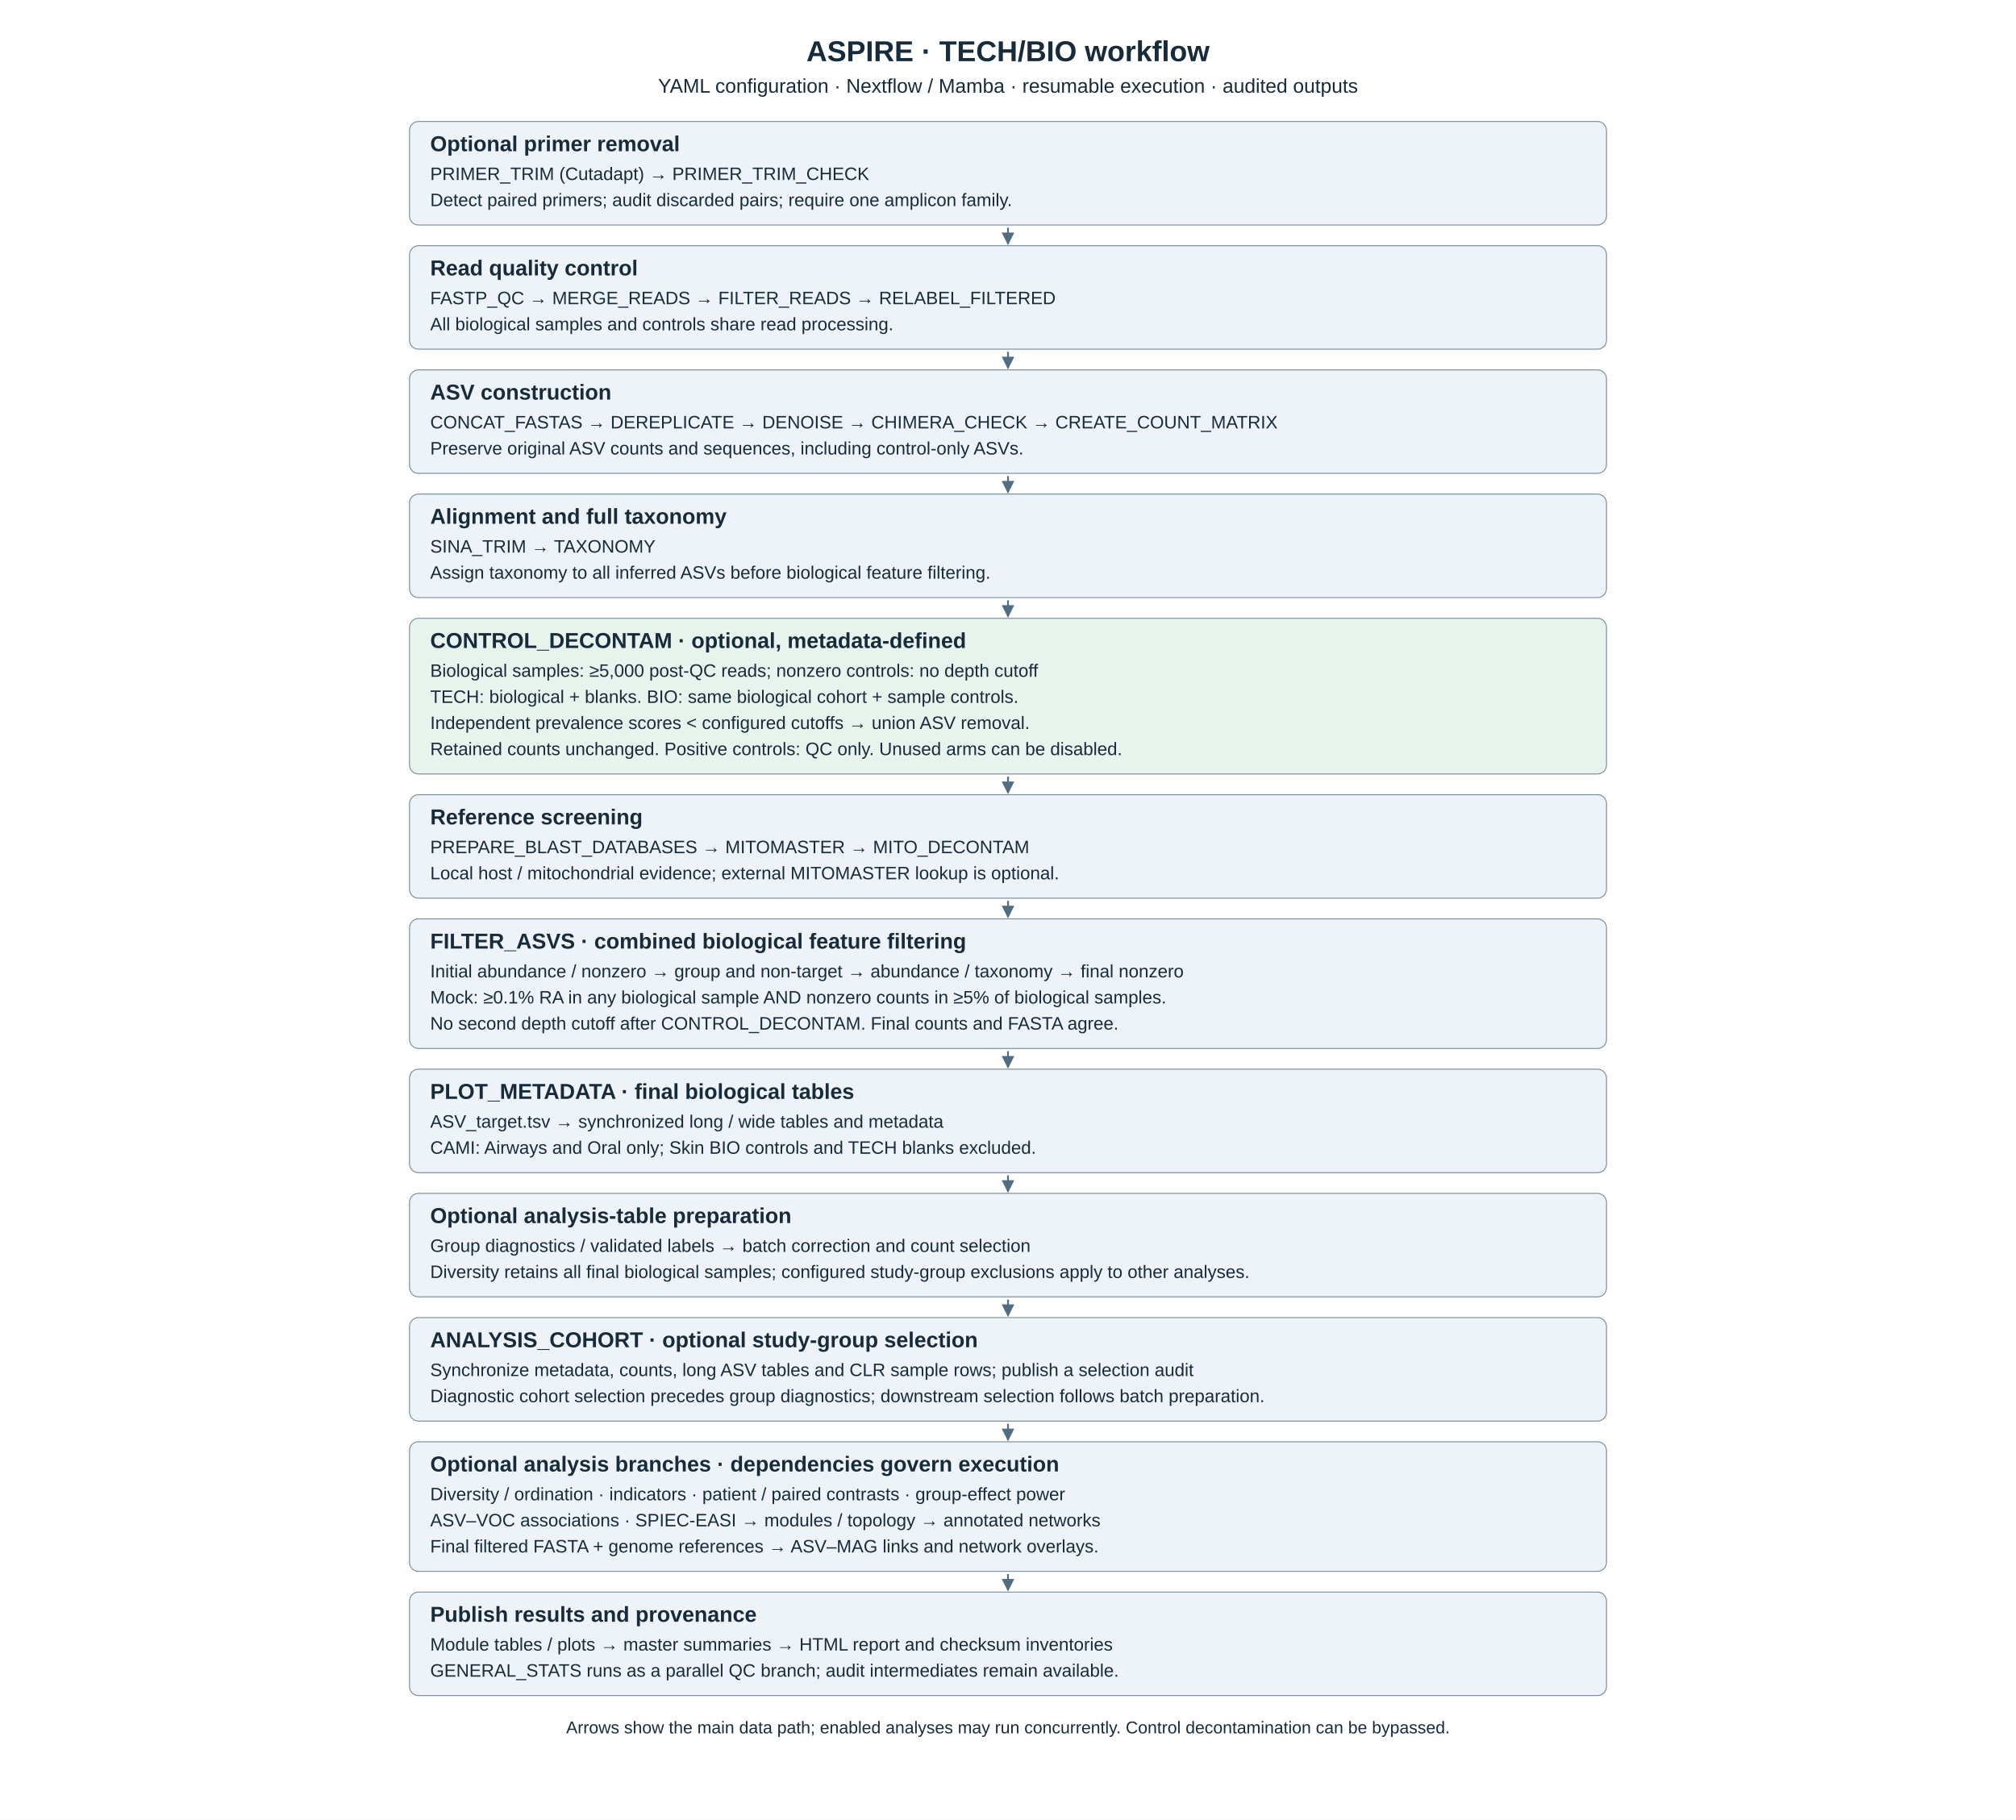
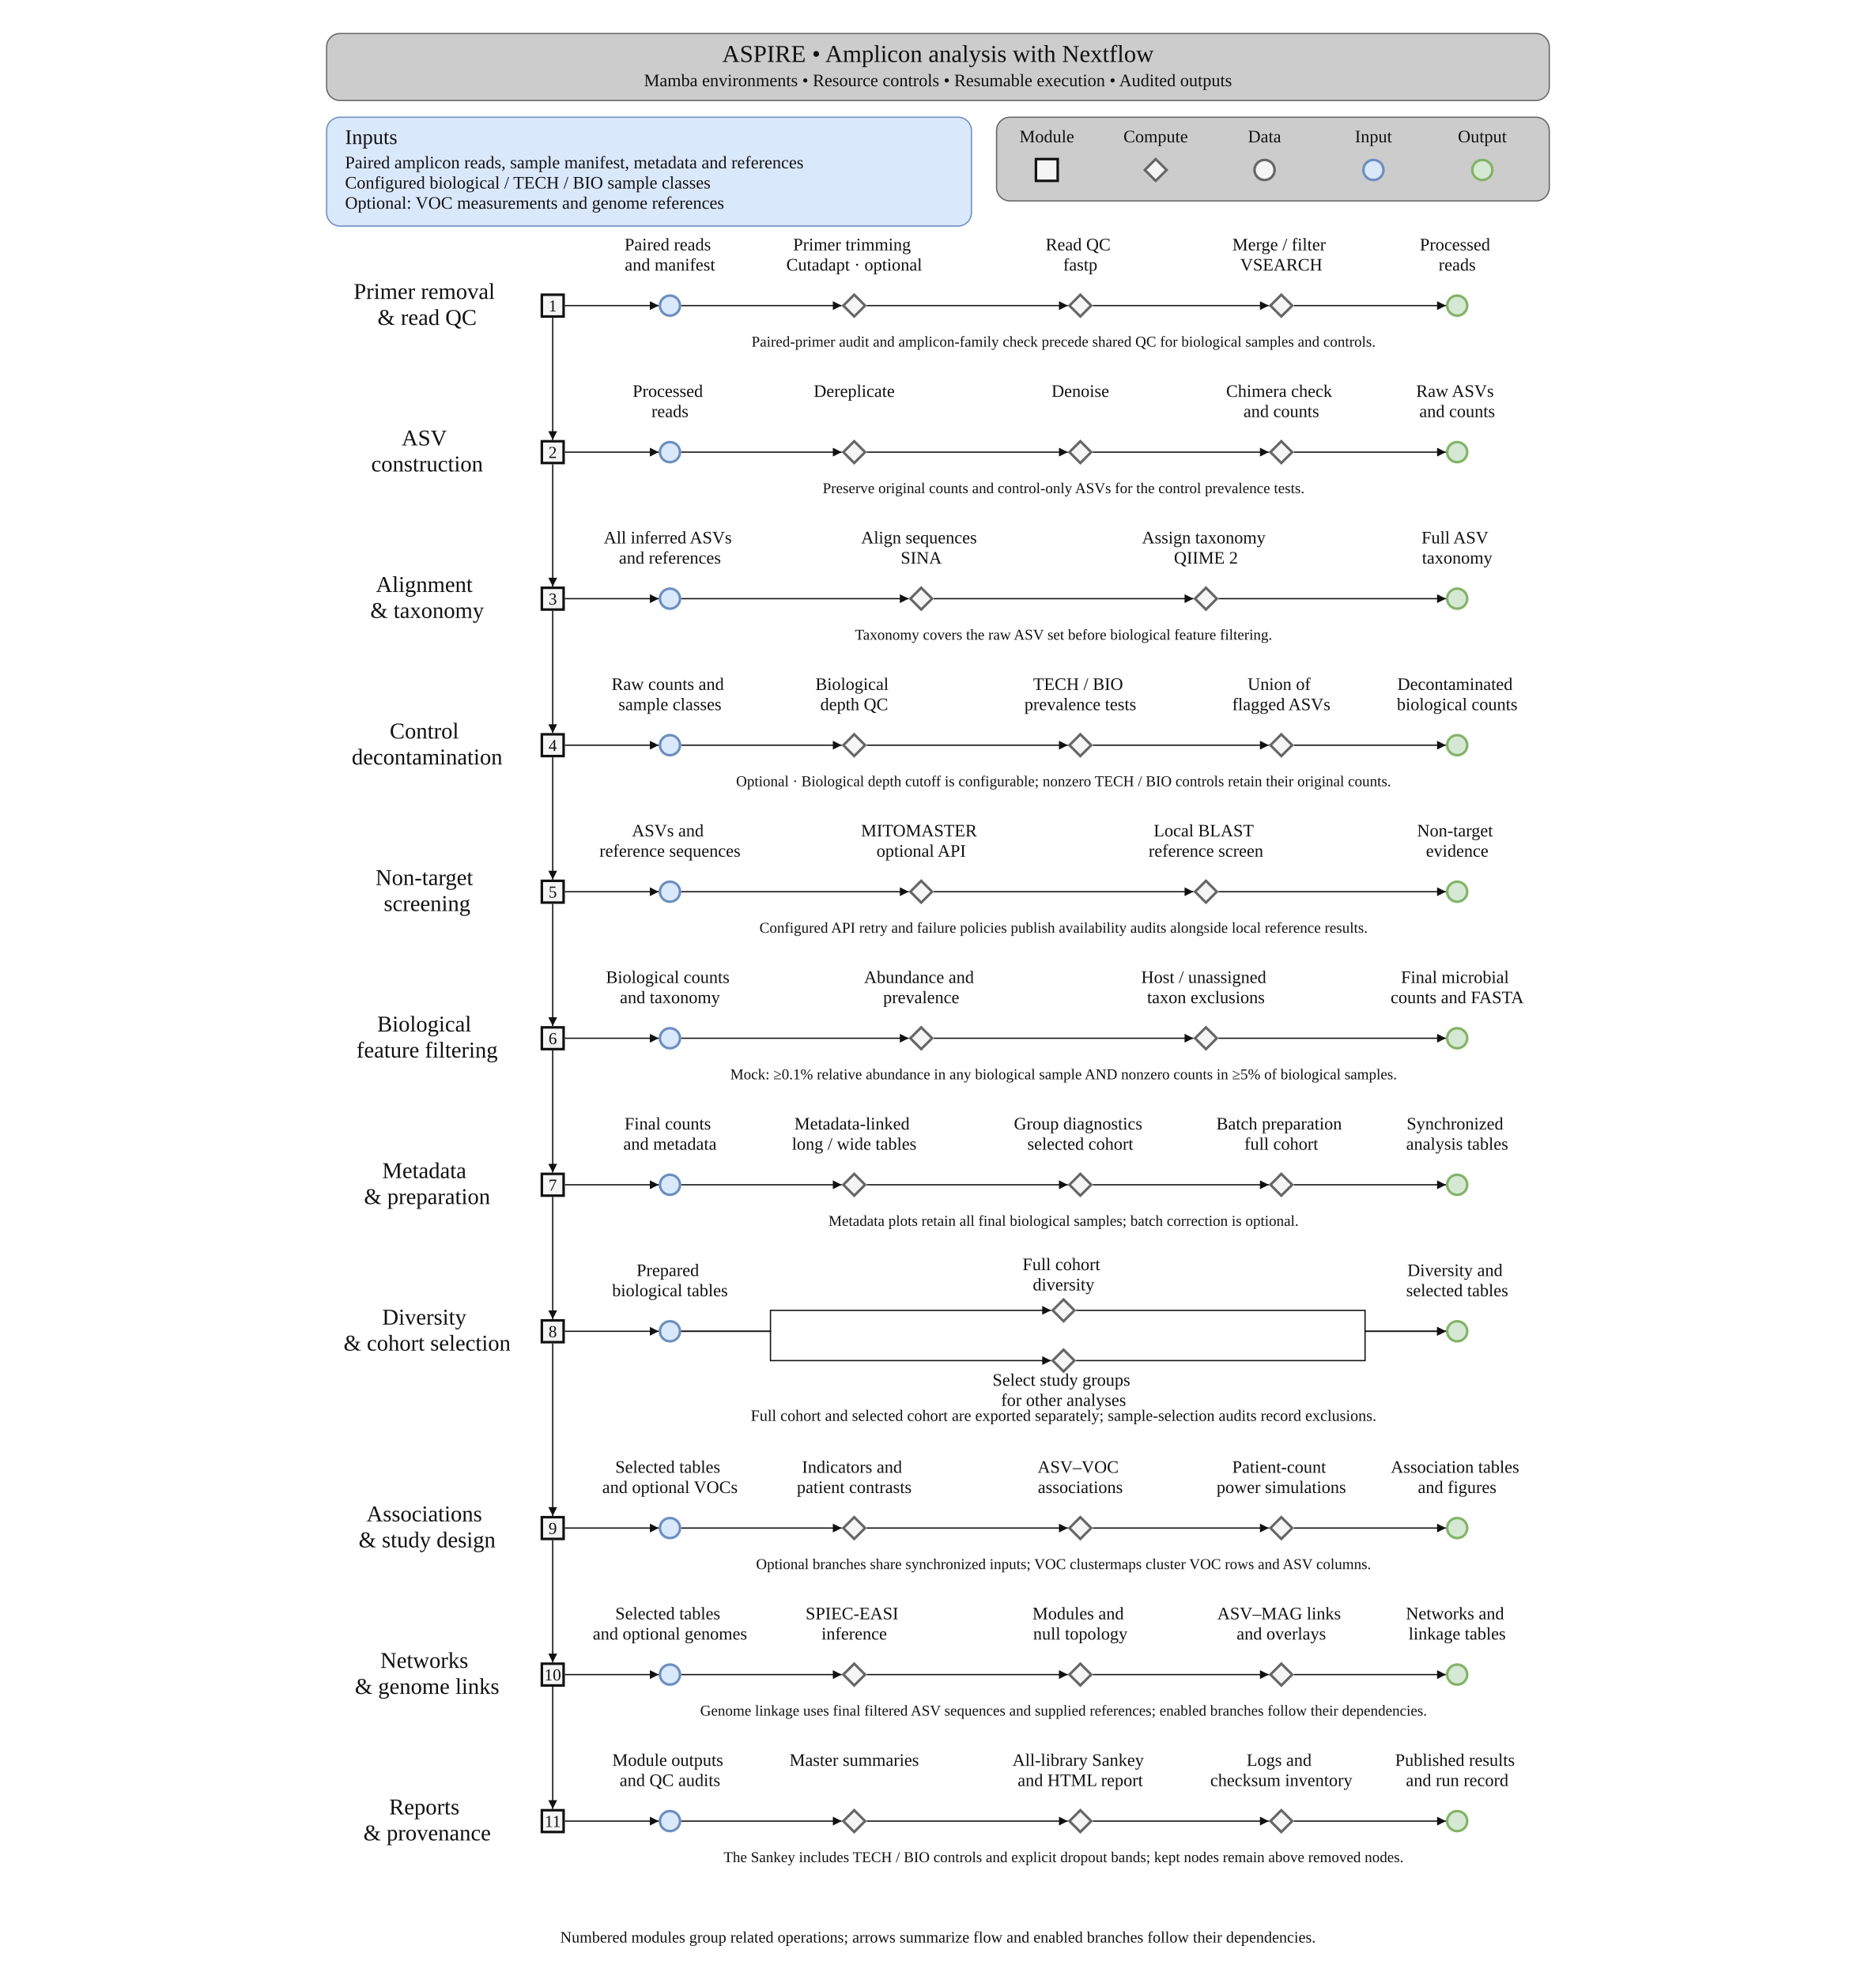
- <svg xmlns="http://www.w3.org/2000/svg" viewBox="0 0 2240 2022" width="2240" height="2022" role="img">
-   <rect width="2240" height="2022" fill="#ffffff" />
-   <svg width="1400" height="1982" viewBox="0 0 1400 1982" role="img" aria-labelledby="title desc" x="420" y="20">
-     <rect width="1400" height="1982" fill="white" />
-     <style>text{font-family:Arial,Helvetica,sans-serif;fill:#172b3a}.heading{font-weight:bold}</style>
+ <svg xmlns="http://www.w3.org/2000/svg" viewBox="0 0 2240 2360" width="2240" height="2360" role="img">
+   <rect width="2240" height="2360" fill="#ffffff" />
+   <svg width="1500" height="2320" viewBox="0 0 1500 2320" role="img" aria-labelledby="title desc" data-workflow-style="mp-nodal-v1" x="370" y="20">
+     <rect width="1500" height="2320" fill="#FFFFFF" />
+     <style>text{font-family:"Times New Roman",Times,serif;fill:#111111}.wire{fill:none;stroke:#111111;stroke-width:1.5;marker-end:url(#arrow)}</style>
    <defs>
-       <marker id="arrow" viewBox="0 0 10 10" refX="9" refY="5" markerWidth="7" markerHeight="7" orient="auto">
-         <path d="M 0 0 L 10 5 L 0 10 z" fill="#526d82" />
+       <marker id="arrow" viewBox="0 0 10 10" refX="10" refY="5" markerWidth="7" markerHeight="7" orient="auto">
+         <path d="M0 0 L10 5 L0 10z" fill="#111111" />
      </marker>
    </defs>
-     <text x="700" y="48" font-size="32" text-anchor="middle" class="heading">ASPIRE · TECH/BIO workflow</text>
-     <text x="700" y="83" font-size="22" text-anchor="middle">YAML configuration · Nextflow / Mamba · resumable execution · audited outputs</text>
-     <rect x="35" y="115" width="1330" height="115" rx="10" fill="#edf3f8" stroke="#70889a" />
-     <text x="58" y="148" font-size="24" class="heading">Optional primer removal</text>
-     <text x="58" y="180" font-size="20">PRIMER_TRIM (Cutadapt) → PRIMER_TRIM_CHECK</text>
-     <text x="58" y="209" font-size="20">Detect paired primers; audit discarded pairs; require one amplicon family.</text>
-     <path d="M 700 233 V 251" stroke="#526d82" stroke-width="2" marker-end="url(#arrow)" />
-     <rect x="35" y="253" width="1330" height="115" rx="10" fill="#edf3f8" stroke="#70889a" />
-     <text x="58" y="286" font-size="24" class="heading">Read quality control</text>
-     <text x="58" y="318" font-size="20">FASTP_QC → MERGE_READS → FILTER_READS → RELABEL_FILTERED</text>
-     <text x="58" y="347" font-size="20">All biological samples and controls share read processing.</text>
-     <path d="M 700 371 V 389" stroke="#526d82" stroke-width="2" marker-end="url(#arrow)" />
-     <rect x="35" y="391" width="1330" height="115" rx="10" fill="#edf3f8" stroke="#70889a" />
-     <text x="58" y="424" font-size="24" class="heading">ASV construction</text>
-     <text x="58" y="456" font-size="20">CONCAT_FASTAS → DEREPLICATE → DENOISE → CHIMERA_CHECK → CREATE_COUNT_MATRIX</text>
-     <text x="58" y="485" font-size="20">Preserve original ASV counts and sequences, including control-only ASVs.</text>
-     <path d="M 700 509 V 527" stroke="#526d82" stroke-width="2" marker-end="url(#arrow)" />
-     <rect x="35" y="529" width="1330" height="115" rx="10" fill="#edf3f8" stroke="#70889a" />
-     <text x="58" y="562" font-size="24" class="heading">Alignment and full taxonomy</text>
-     <text x="58" y="594" font-size="20">SINA_TRIM → TAXONOMY</text>
-     <text x="58" y="623" font-size="20">Assign taxonomy to all inferred ASVs before biological feature filtering.</text>
-     <path d="M 700 647 V 665" stroke="#526d82" stroke-width="2" marker-end="url(#arrow)" />
-     <rect x="35" y="667" width="1330" height="173" rx="10" fill="#e7f3ed" stroke="#70889a" />
-     <text x="58" y="700" font-size="24" class="heading">CONTROL_DECONTAM · optional, metadata-defined</text>
-     <text x="58" y="732" font-size="20">Biological samples: ≥5,000 post-QC reads; nonzero controls: no depth cutoff</text>
-     <text x="58" y="761" font-size="20">TECH: biological + blanks. BIO: same biological cohort + sample controls.</text>
-     <text x="58" y="790" font-size="20">Independent prevalence scores &lt; configured cutoffs → union ASV removal.</text>
-     <text x="58" y="819" font-size="20">Retained counts unchanged. Positive controls: QC only. Unused arms can be disabled.</text>
-     <path d="M 700 843 V 861" stroke="#526d82" stroke-width="2" marker-end="url(#arrow)" />
-     <rect x="35" y="863" width="1330" height="115" rx="10" fill="#edf3f8" stroke="#70889a" />
-     <text x="58" y="896" font-size="24" class="heading">Reference screening</text>
-     <text x="58" y="928" font-size="20">PREPARE_BLAST_DATABASES → MITOMASTER → MITO_DECONTAM</text>
-     <text x="58" y="957" font-size="20">Local host / mitochondrial evidence; external MITOMASTER lookup is optional.</text>
-     <path d="M 700 981 V 999" stroke="#526d82" stroke-width="2" marker-end="url(#arrow)" />
-     <rect x="35" y="1001" width="1330" height="144" rx="10" fill="#edf3f8" stroke="#70889a" />
-     <text x="58" y="1034" font-size="24" class="heading">FILTER_ASVS · combined biological feature filtering</text>
-     <text x="58" y="1066" font-size="20">Initial abundance / nonzero → group and non-target → abundance / taxonomy → final nonzero</text>
-     <text x="58" y="1095" font-size="20">Mock: ≥0.1% RA in any biological sample AND nonzero counts in ≥5% of biological samples.</text>
-     <text x="58" y="1124" font-size="20">No second depth cutoff after CONTROL_DECONTAM. Final counts and FASTA agree.</text>
-     <path d="M 700 1148 V 1166" stroke="#526d82" stroke-width="2" marker-end="url(#arrow)" />
-     <rect x="35" y="1168" width="1330" height="115" rx="10" fill="#edf3f8" stroke="#70889a" />
-     <text x="58" y="1201" font-size="24" class="heading">PLOT_METADATA · final biological tables</text>
-     <text x="58" y="1233" font-size="20">ASV_target.tsv → synchronized long / wide tables and metadata</text>
-     <text x="58" y="1262" font-size="20">CAMI: Airways and Oral only; Skin BIO controls and TECH blanks excluded.</text>
-     <path d="M 700 1286 V 1304" stroke="#526d82" stroke-width="2" marker-end="url(#arrow)" />
-     <rect x="35" y="1306" width="1330" height="115" rx="10" fill="#edf3f8" stroke="#70889a" />
-     <text x="58" y="1339" font-size="24" class="heading">Optional analysis-table preparation</text>
-     <text x="58" y="1371" font-size="20">Group diagnostics / validated labels → batch correction and count selection</text>
-     <text x="58" y="1400" font-size="20">Diversity retains all final biological samples; configured study-group exclusions apply to other analyses.</text>
-     <path d="M 700 1424 V 1442" stroke="#526d82" stroke-width="2" marker-end="url(#arrow)" />
-     <rect x="35" y="1444" width="1330" height="115" rx="10" fill="#edf3f8" stroke="#70889a" />
-     <text x="58" y="1477" font-size="24" class="heading">ANALYSIS_COHORT · optional study-group selection</text>
-     <text x="58" y="1509" font-size="20">Synchronize metadata, counts, long ASV tables and CLR sample rows; publish a selection audit</text>
-     <text x="58" y="1538" font-size="20">Diagnostic cohort selection precedes group diagnostics; downstream selection follows batch preparation.</text>
-     <path d="M 700 1562 V 1580" stroke="#526d82" stroke-width="2" marker-end="url(#arrow)" />
-     <rect x="35" y="1582" width="1330" height="144" rx="10" fill="#edf3f8" stroke="#70889a" />
-     <text x="58" y="1615" font-size="24" class="heading">Optional analysis branches · dependencies govern execution</text>
-     <text x="58" y="1647" font-size="20">Diversity / ordination · indicators · patient / paired contrasts · group-effect power</text>
-     <text x="58" y="1676" font-size="20">ASV–VOC associations · SPIEC-EASI → modules / topology → annotated networks</text>
-     <text x="58" y="1705" font-size="20">Final filtered FASTA + genome references → ASV–MAG links and network overlays.</text>
-     <path d="M 700 1729 V 1747" stroke="#526d82" stroke-width="2" marker-end="url(#arrow)" />
-     <rect x="35" y="1749" width="1330" height="115" rx="10" fill="#edf3f8" stroke="#70889a" />
-     <text x="58" y="1782" font-size="24" class="heading">Publish results and provenance</text>
-     <text x="58" y="1814" font-size="20">Module tables / plots → master summaries → HTML report and checksum inventories</text>
-     <text x="58" y="1843" font-size="20">GENERAL_STATS runs as a parallel QC branch; audit intermediates remain available.</text>
-     <text x="700" y="1906" font-size="19" text-anchor="middle">Arrows show the main data path; enabled analyses may run concurrently. Control decontamination can be bypassed.</text>
+     <rect x="20" y="20" width="1460" height="80" rx="16" fill="#CCCCCC" stroke="#666666" stroke-width="1.5" />
+     <text x="750" y="54" font-size="29" text-anchor="middle">
+       <tspan x="750" dy="0">ASPIRE • Amplicon analysis with Nextflow</tspan>
+     </text>
+     <text x="750" y="83" font-size="21" text-anchor="middle">
+       <tspan x="750" dy="0">Mamba environments • Resource controls • Resumable execution • Audited outputs</tspan>
+     </text>
+     <rect x="20" y="120" width="770" height="130" rx="16" fill="#DAE8FC" stroke="#6C8EBF" stroke-width="1.5" />
+     <text x="42" y="152" font-size="25" text-anchor="start">
+       <tspan x="42" dy="0">Inputs</tspan>
+     </text>
+     <text x="42" y="181" font-size="21" text-anchor="start">
+       <tspan x="42" dy="0">Paired amplicon reads, sample manifest, metadata and references</tspan>
+       <tspan x="42" dy="24.15">Configured biological / TECH / BIO sample classes</tspan>
+       <tspan x="42" dy="24.15">Optional: VOC measurements and genome references</tspan>
+     </text>
+     <rect x="820" y="120" width="660" height="100" rx="16" fill="#CCCCCC" stroke="#666666" stroke-width="1.5" />
+     <text x="880" y="150" font-size="21" text-anchor="middle">
+       <tspan x="880" dy="0">Module</tspan>
+     </text>
+     <rect x="867" y="170" width="26" height="26" fill="#F5F5F5" stroke="#111111" stroke-width="3" data-node="module" />
+     <text x="1010" y="150" font-size="21" text-anchor="middle">
+       <tspan x="1010" dy="0">Compute</tspan>
+     </text>
+     <path d="M1010 170 L1023 183 L1010 196 L997 183Z" fill="#F5F5F5" stroke="#666666" stroke-width="3" data-node="compute" />
+     <text x="1140" y="150" font-size="21" text-anchor="middle">
+       <tspan x="1140" dy="0">Data</tspan>
+     </text>
+     <circle cx="1140" cy="183" r="12" fill="#F5F5F5" stroke="#666666" stroke-width="3" data-node="data" />
+     <text x="1270" y="150" font-size="21" text-anchor="middle">
+       <tspan x="1270" dy="0">Input</tspan>
+     </text>
+     <circle cx="1270" cy="183" r="12" fill="#DAE8FC" stroke="#6C8EBF" stroke-width="3" data-node="input" />
+     <text x="1400" y="150" font-size="21" text-anchor="middle">
+       <tspan x="1400" dy="0">Output</tspan>
+     </text>
+     <circle cx="1400" cy="183" r="12" fill="#D5E8D4" stroke="#82B366" stroke-width="3" data-node="output" />
+     <text x="140" y="337" font-size="27" text-anchor="middle">
+       <tspan x="140" dy="0">Primer removal</tspan>
+       <tspan x="140" dy="31.05">&amp; read QC</tspan>
+     </text>
+     <rect x="277" y="332" width="26" height="26" fill="#F5F5F5" stroke="#111111" stroke-width="3" data-node="module" />
+     <text x="290" y="352" font-size="20" text-anchor="middle">
+       <tspan x="290" dy="0">1</tspan>
+     </text>
+     <circle cx="430" cy="345" r="12" fill="#DAE8FC" stroke="#6C8EBF" stroke-width="3" data-node="input" />
+     <text x="430" y="279" font-size="21" text-anchor="middle">
+       <tspan x="430" dy="0">Paired reads</tspan>
+       <tspan x="430" dy="24.15">and manifest</tspan>
+     </text>
+     <circle cx="1370" cy="345" r="12" fill="#D5E8D4" stroke="#82B366" stroke-width="3" data-node="output" />
+     <text x="1370" y="279" font-size="21" text-anchor="middle">
+       <tspan x="1370" dy="0">Processed</tspan>
+       <tspan x="1370" dy="24.15">reads</tspan>
+     </text>
+     <path d="M304.5 345 L416.5 345" class="wire" />
+     <path d="M650 332 L663 345 L650 358 L637 345Z" fill="#F5F5F5" stroke="#666666" stroke-width="3" data-node="compute" />
+     <text x="650" y="279" font-size="21" text-anchor="middle">
+       <tspan x="650" dy="0">Primer trimming</tspan>
+       <tspan x="650" dy="24.15">Cutadapt · optional</tspan>
+     </text>
+     <path d="M443.5 345 L635 345" class="wire" />
+     <path d="M920 332 L933 345 L920 358 L907 345Z" fill="#F5F5F5" stroke="#666666" stroke-width="3" data-node="compute" />
+     <text x="920" y="279" font-size="21" text-anchor="middle">
+       <tspan x="920" dy="0">Read QC</tspan>
+       <tspan x="920" dy="24.15">fastp</tspan>
+     </text>
+     <path d="M665 345 L905 345" class="wire" />
+     <path d="M1160 332 L1173 345 L1160 358 L1147 345Z" fill="#F5F5F5" stroke="#666666" stroke-width="3" data-node="compute" />
+     <text x="1160" y="279" font-size="21" text-anchor="middle">
+       <tspan x="1160" dy="0">Merge / filter</tspan>
+       <tspan x="1160" dy="24.15">VSEARCH</tspan>
+     </text>
+     <path d="M935 345 L1145 345" class="wire" />
+     <path d="M1175 345 L1356.5 345" class="wire" />
+     <text x="900" y="394" font-size="18" text-anchor="middle">
+       <tspan x="900" dy="0">Paired-primer audit and amplicon-family check precede shared QC for biological samples and controls.</tspan>
+     </text>
+     <path d="M290 359.5 L290 505.5" class="wire" />
+     <text x="140" y="512" font-size="27" text-anchor="middle">
+       <tspan x="140" dy="0">ASV</tspan>
+       <tspan x="140" dy="31.05">construction</tspan>
+     </text>
+     <rect x="277" y="507" width="26" height="26" fill="#F5F5F5" stroke="#111111" stroke-width="3" data-node="module" />
+     <text x="290" y="527" font-size="20" text-anchor="middle">
+       <tspan x="290" dy="0">2</tspan>
+     </text>
+     <circle cx="430" cy="520" r="12" fill="#DAE8FC" stroke="#6C8EBF" stroke-width="3" data-node="input" />
+     <text x="430" y="454" font-size="21" text-anchor="middle">
+       <tspan x="430" dy="0">Processed</tspan>
+       <tspan x="430" dy="24.15">reads</tspan>
+     </text>
+     <circle cx="1370" cy="520" r="12" fill="#D5E8D4" stroke="#82B366" stroke-width="3" data-node="output" />
+     <text x="1370" y="454" font-size="21" text-anchor="middle">
+       <tspan x="1370" dy="0">Raw ASVs</tspan>
+       <tspan x="1370" dy="24.15">and counts</tspan>
+     </text>
+     <path d="M304.5 520 L416.5 520" class="wire" />
+     <path d="M650 507 L663 520 L650 533 L637 520Z" fill="#F5F5F5" stroke="#666666" stroke-width="3" data-node="compute" />
+     <text x="650" y="454" font-size="21" text-anchor="middle">
+       <tspan x="650" dy="0">Dereplicate</tspan>
+     </text>
+     <path d="M443.5 520 L635 520" class="wire" />
+     <path d="M920 507 L933 520 L920 533 L907 520Z" fill="#F5F5F5" stroke="#666666" stroke-width="3" data-node="compute" />
+     <text x="920" y="454" font-size="21" text-anchor="middle">
+       <tspan x="920" dy="0">Denoise</tspan>
+     </text>
+     <path d="M665 520 L905 520" class="wire" />
+     <path d="M1160 507 L1173 520 L1160 533 L1147 520Z" fill="#F5F5F5" stroke="#666666" stroke-width="3" data-node="compute" />
+     <text x="1160" y="454" font-size="21" text-anchor="middle">
+       <tspan x="1160" dy="0">Chimera check</tspan>
+       <tspan x="1160" dy="24.15">and counts</tspan>
+     </text>
+     <path d="M935 520 L1145 520" class="wire" />
+     <path d="M1175 520 L1356.5 520" class="wire" />
+     <text x="900" y="569" font-size="18" text-anchor="middle">
+       <tspan x="900" dy="0">Preserve original counts and control-only ASVs for the control prevalence tests.</tspan>
+     </text>
+     <path d="M290 534.5 L290 680.5" class="wire" />
+     <text x="140" y="687" font-size="27" text-anchor="middle">
+       <tspan x="140" dy="0">Alignment</tspan>
+       <tspan x="140" dy="31.05">&amp; taxonomy</tspan>
+     </text>
+     <rect x="277" y="682" width="26" height="26" fill="#F5F5F5" stroke="#111111" stroke-width="3" data-node="module" />
+     <text x="290" y="702" font-size="20" text-anchor="middle">
+       <tspan x="290" dy="0">3</tspan>
+     </text>
+     <circle cx="430" cy="695" r="12" fill="#DAE8FC" stroke="#6C8EBF" stroke-width="3" data-node="input" />
+     <text x="430" y="629" font-size="21" text-anchor="middle">
+       <tspan x="430" dy="0">All inferred ASVs</tspan>
+       <tspan x="430" dy="24.15">and references</tspan>
+     </text>
+     <circle cx="1370" cy="695" r="12" fill="#D5E8D4" stroke="#82B366" stroke-width="3" data-node="output" />
+     <text x="1370" y="629" font-size="21" text-anchor="middle">
+       <tspan x="1370" dy="0">Full ASV</tspan>
+       <tspan x="1370" dy="24.15">taxonomy</tspan>
+     </text>
+     <path d="M304.5 695 L416.5 695" class="wire" />
+     <path d="M730 682 L743 695 L730 708 L717 695Z" fill="#F5F5F5" stroke="#666666" stroke-width="3" data-node="compute" />
+     <text x="730" y="629" font-size="21" text-anchor="middle">
+       <tspan x="730" dy="0">Align sequences</tspan>
+       <tspan x="730" dy="24.15">SINA</tspan>
+     </text>
+     <path d="M443.5 695 L715 695" class="wire" />
+     <path d="M1070 682 L1083 695 L1070 708 L1057 695Z" fill="#F5F5F5" stroke="#666666" stroke-width="3" data-node="compute" />
+     <text x="1070" y="629" font-size="21" text-anchor="middle">
+       <tspan x="1070" dy="0">Assign taxonomy</tspan>
+       <tspan x="1070" dy="24.15">QIIME 2</tspan>
+     </text>
+     <path d="M745 695 L1055 695" class="wire" />
+     <path d="M1085 695 L1356.5 695" class="wire" />
+     <text x="900" y="744" font-size="18" text-anchor="middle">
+       <tspan x="900" dy="0">Taxonomy covers the raw ASV set before biological feature filtering.</tspan>
+     </text>
+     <path d="M290 709.5 L290 855.5" class="wire" />
+     <text x="140" y="862" font-size="27" text-anchor="middle">
+       <tspan x="140" dy="0">Control</tspan>
+       <tspan x="140" dy="31.05">decontamination</tspan>
+     </text>
+     <rect x="277" y="857" width="26" height="26" fill="#F5F5F5" stroke="#111111" stroke-width="3" data-node="module" />
+     <text x="290" y="877" font-size="20" text-anchor="middle">
+       <tspan x="290" dy="0">4</tspan>
+     </text>
+     <circle cx="430" cy="870" r="12" fill="#DAE8FC" stroke="#6C8EBF" stroke-width="3" data-node="input" />
+     <text x="430" y="804" font-size="21" text-anchor="middle">
+       <tspan x="430" dy="0">Raw counts and</tspan>
+       <tspan x="430" dy="24.15">sample classes</tspan>
+     </text>
+     <circle cx="1370" cy="870" r="12" fill="#D5E8D4" stroke="#82B366" stroke-width="3" data-node="output" />
+     <text x="1370" y="804" font-size="21" text-anchor="middle">
+       <tspan x="1370" dy="0">Decontaminated</tspan>
+       <tspan x="1370" dy="24.15">biological counts</tspan>
+     </text>
+     <path d="M304.5 870 L416.5 870" class="wire" />
+     <path d="M650 857 L663 870 L650 883 L637 870Z" fill="#F5F5F5" stroke="#666666" stroke-width="3" data-node="compute" />
+     <text x="650" y="804" font-size="21" text-anchor="middle">
+       <tspan x="650" dy="0">Biological</tspan>
+       <tspan x="650" dy="24.15">depth QC</tspan>
+     </text>
+     <path d="M443.5 870 L635 870" class="wire" />
+     <path d="M920 857 L933 870 L920 883 L907 870Z" fill="#F5F5F5" stroke="#666666" stroke-width="3" data-node="compute" />
+     <text x="920" y="804" font-size="21" text-anchor="middle">
+       <tspan x="920" dy="0">TECH / BIO</tspan>
+       <tspan x="920" dy="24.15">prevalence tests</tspan>
+     </text>
+     <path d="M665 870 L905 870" class="wire" />
+     <path d="M1160 857 L1173 870 L1160 883 L1147 870Z" fill="#F5F5F5" stroke="#666666" stroke-width="3" data-node="compute" />
+     <text x="1160" y="804" font-size="21" text-anchor="middle">
+       <tspan x="1160" dy="0">Union of</tspan>
+       <tspan x="1160" dy="24.15">flagged ASVs</tspan>
+     </text>
+     <path d="M935 870 L1145 870" class="wire" />
+     <path d="M1175 870 L1356.5 870" class="wire" />
+     <text x="900" y="919" font-size="18" text-anchor="middle">
+       <tspan x="900" dy="0">Optional · Biological depth cutoff is configurable; nonzero TECH / BIO controls retain their original counts.</tspan>
+     </text>
+     <path d="M290 884.5 L290 1030.5" class="wire" />
+     <text x="140" y="1037" font-size="27" text-anchor="middle">
+       <tspan x="140" dy="0">Non-target</tspan>
+       <tspan x="140" dy="31.05">screening</tspan>
+     </text>
+     <rect x="277" y="1032" width="26" height="26" fill="#F5F5F5" stroke="#111111" stroke-width="3" data-node="module" />
+     <text x="290" y="1052" font-size="20" text-anchor="middle">
+       <tspan x="290" dy="0">5</tspan>
+     </text>
+     <circle cx="430" cy="1045" r="12" fill="#DAE8FC" stroke="#6C8EBF" stroke-width="3" data-node="input" />
+     <text x="430" y="979" font-size="21" text-anchor="middle">
+       <tspan x="430" dy="0">ASVs and</tspan>
+       <tspan x="430" dy="24.15">reference sequences</tspan>
+     </text>
+     <circle cx="1370" cy="1045" r="12" fill="#D5E8D4" stroke="#82B366" stroke-width="3" data-node="output" />
+     <text x="1370" y="979" font-size="21" text-anchor="middle">
+       <tspan x="1370" dy="0">Non-target</tspan>
+       <tspan x="1370" dy="24.15">evidence</tspan>
+     </text>
+     <path d="M304.5 1045 L416.5 1045" class="wire" />
+     <path d="M730 1032 L743 1045 L730 1058 L717 1045Z" fill="#F5F5F5" stroke="#666666" stroke-width="3" data-node="compute" />
+     <text x="730" y="979" font-size="21" text-anchor="middle">
+       <tspan x="730" dy="0">MITOMASTER</tspan>
+       <tspan x="730" dy="24.15">optional API</tspan>
+     </text>
+     <path d="M443.5 1045 L715 1045" class="wire" />
+     <path d="M1070 1032 L1083 1045 L1070 1058 L1057 1045Z" fill="#F5F5F5" stroke="#666666" stroke-width="3" data-node="compute" />
+     <text x="1070" y="979" font-size="21" text-anchor="middle">
+       <tspan x="1070" dy="0">Local BLAST</tspan>
+       <tspan x="1070" dy="24.15">reference screen</tspan>
+     </text>
+     <path d="M745 1045 L1055 1045" class="wire" />
+     <path d="M1085 1045 L1356.5 1045" class="wire" />
+     <text x="900" y="1094" font-size="18" text-anchor="middle">
+       <tspan x="900" dy="0">Configured API retry and failure policies publish availability audits alongside local reference results.</tspan>
+     </text>
+     <path d="M290 1059.5 L290 1205.5" class="wire" />
+     <text x="140" y="1212" font-size="27" text-anchor="middle">
+       <tspan x="140" dy="0">Biological</tspan>
+       <tspan x="140" dy="31.05">feature filtering</tspan>
+     </text>
+     <rect x="277" y="1207" width="26" height="26" fill="#F5F5F5" stroke="#111111" stroke-width="3" data-node="module" />
+     <text x="290" y="1227" font-size="20" text-anchor="middle">
+       <tspan x="290" dy="0">6</tspan>
+     </text>
+     <circle cx="430" cy="1220" r="12" fill="#DAE8FC" stroke="#6C8EBF" stroke-width="3" data-node="input" />
+     <text x="430" y="1154" font-size="21" text-anchor="middle">
+       <tspan x="430" dy="0">Biological counts</tspan>
+       <tspan x="430" dy="24.15">and taxonomy</tspan>
+     </text>
+     <circle cx="1370" cy="1220" r="12" fill="#D5E8D4" stroke="#82B366" stroke-width="3" data-node="output" />
+     <text x="1370" y="1154" font-size="21" text-anchor="middle">
+       <tspan x="1370" dy="0">Final microbial</tspan>
+       <tspan x="1370" dy="24.15">counts and FASTA</tspan>
+     </text>
+     <path d="M304.5 1220 L416.5 1220" class="wire" />
+     <path d="M730 1207 L743 1220 L730 1233 L717 1220Z" fill="#F5F5F5" stroke="#666666" stroke-width="3" data-node="compute" />
+     <text x="730" y="1154" font-size="21" text-anchor="middle">
+       <tspan x="730" dy="0">Abundance and</tspan>
+       <tspan x="730" dy="24.15">prevalence</tspan>
+     </text>
+     <path d="M443.5 1220 L715 1220" class="wire" />
+     <path d="M1070 1207 L1083 1220 L1070 1233 L1057 1220Z" fill="#F5F5F5" stroke="#666666" stroke-width="3" data-node="compute" />
+     <text x="1070" y="1154" font-size="21" text-anchor="middle">
+       <tspan x="1070" dy="0">Host / unassigned</tspan>
+       <tspan x="1070" dy="24.15">taxon exclusions</tspan>
+     </text>
+     <path d="M745 1220 L1055 1220" class="wire" />
+     <path d="M1085 1220 L1356.5 1220" class="wire" />
+     <text x="900" y="1269" font-size="18" text-anchor="middle">
+       <tspan x="900" dy="0">Mock: ≥0.1% relative abundance in any biological sample AND nonzero counts in ≥5% of biological samples.</tspan>
+     </text>
+     <path d="M290 1234.5 L290 1380.5" class="wire" />
+     <text x="140" y="1387" font-size="27" text-anchor="middle">
+       <tspan x="140" dy="0">Metadata</tspan>
+       <tspan x="140" dy="31.05">&amp; preparation</tspan>
+     </text>
+     <rect x="277" y="1382" width="26" height="26" fill="#F5F5F5" stroke="#111111" stroke-width="3" data-node="module" />
+     <text x="290" y="1402" font-size="20" text-anchor="middle">
+       <tspan x="290" dy="0">7</tspan>
+     </text>
+     <circle cx="430" cy="1395" r="12" fill="#DAE8FC" stroke="#6C8EBF" stroke-width="3" data-node="input" />
+     <text x="430" y="1329" font-size="21" text-anchor="middle">
+       <tspan x="430" dy="0">Final counts</tspan>
+       <tspan x="430" dy="24.15">and metadata</tspan>
+     </text>
+     <circle cx="1370" cy="1395" r="12" fill="#D5E8D4" stroke="#82B366" stroke-width="3" data-node="output" />
+     <text x="1370" y="1329" font-size="21" text-anchor="middle">
+       <tspan x="1370" dy="0">Synchronized</tspan>
+       <tspan x="1370" dy="24.15">analysis tables</tspan>
+     </text>
+     <path d="M304.5 1395 L416.5 1395" class="wire" />
+     <path d="M650 1382 L663 1395 L650 1408 L637 1395Z" fill="#F5F5F5" stroke="#666666" stroke-width="3" data-node="compute" />
+     <text x="650" y="1329" font-size="21" text-anchor="middle">
+       <tspan x="650" dy="0">Metadata-linked</tspan>
+       <tspan x="650" dy="24.15">long / wide tables</tspan>
+     </text>
+     <path d="M443.5 1395 L635 1395" class="wire" />
+     <path d="M920 1382 L933 1395 L920 1408 L907 1395Z" fill="#F5F5F5" stroke="#666666" stroke-width="3" data-node="compute" />
+     <text x="920" y="1329" font-size="21" text-anchor="middle">
+       <tspan x="920" dy="0">Group diagnostics</tspan>
+       <tspan x="920" dy="24.15">selected cohort</tspan>
+     </text>
+     <path d="M665 1395 L905 1395" class="wire" />
+     <path d="M1160 1382 L1173 1395 L1160 1408 L1147 1395Z" fill="#F5F5F5" stroke="#666666" stroke-width="3" data-node="compute" />
+     <text x="1160" y="1329" font-size="21" text-anchor="middle">
+       <tspan x="1160" dy="0">Batch preparation</tspan>
+       <tspan x="1160" dy="24.15">full cohort</tspan>
+     </text>
+     <path d="M935 1395 L1145 1395" class="wire" />
+     <path d="M1175 1395 L1356.5 1395" class="wire" />
+     <text x="900" y="1444" font-size="18" text-anchor="middle">
+       <tspan x="900" dy="0">Metadata plots retain all final biological samples; batch correction is optional.</tspan>
+     </text>
+     <path d="M290 1409.5 L290 1555.5" class="wire" />
+     <text x="140" y="1562" font-size="27" text-anchor="middle">
+       <tspan x="140" dy="0">Diversity</tspan>
+       <tspan x="140" dy="31.05">&amp; cohort selection</tspan>
+     </text>
+     <rect x="277" y="1557" width="26" height="26" fill="#F5F5F5" stroke="#111111" stroke-width="3" data-node="module" />
+     <text x="290" y="1577" font-size="20" text-anchor="middle">
+       <tspan x="290" dy="0">8</tspan>
+     </text>
+     <circle cx="430" cy="1570" r="12" fill="#DAE8FC" stroke="#6C8EBF" stroke-width="3" data-node="input" />
+     <text x="430" y="1504" font-size="21" text-anchor="middle">
+       <tspan x="430" dy="0">Prepared</tspan>
+       <tspan x="430" dy="24.15">biological tables</tspan>
+     </text>
+     <circle cx="1370" cy="1570" r="12" fill="#D5E8D4" stroke="#82B366" stroke-width="3" data-node="output" />
+     <text x="1370" y="1504" font-size="21" text-anchor="middle">
+       <tspan x="1370" dy="0">Diversity and</tspan>
+       <tspan x="1370" dy="24.15">selected tables</tspan>
+     </text>
+     <path d="M304.5 1570 L416.5 1570" class="wire" />
+     <path d="M900 1532 L913 1545 L900 1558 L887 1545Z" fill="#F5F5F5" stroke="#666666" stroke-width="3" data-node="compute" />
+     <text x="900" y="1497" font-size="21" text-anchor="middle">
+       <tspan x="900" dy="0">Full cohort</tspan>
+       <tspan x="900" dy="24.15">diversity</tspan>
+     </text>
+     <path d="M443.5 1570 H550 V1545 H885" class="wire" />
+     <path d="M915 1545 H1260 V1570 H1356.5" class="wire" />
+     <path d="M900 1592 L913 1605 L900 1618 L887 1605Z" fill="#F5F5F5" stroke="#666666" stroke-width="3" data-node="compute" />
+     <text x="900" y="1635" font-size="21" text-anchor="middle">
+       <tspan x="900" dy="0">Select study groups</tspan>
+       <tspan x="900" dy="24.15">for other analyses</tspan>
+     </text>
+     <path d="M443.5 1570 H550 V1605 H885" class="wire" />
+     <path d="M915 1605 H1260 V1570 H1356.5" class="wire" />
+     <text x="900" y="1677" font-size="19" text-anchor="middle">
+       <tspan x="900" dy="0">Full cohort and selected cohort are exported separately; sample-selection audits record exclusions.</tspan>
+     </text>
+     <path d="M290 1584.5 L290 1790.5" class="wire" />
+     <text x="140" y="1797" font-size="27" text-anchor="middle">
+       <tspan x="140" dy="0">Associations</tspan>
+       <tspan x="140" dy="31.05">&amp; study design</tspan>
+     </text>
+     <rect x="277" y="1792" width="26" height="26" fill="#F5F5F5" stroke="#111111" stroke-width="3" data-node="module" />
+     <text x="290" y="1812" font-size="20" text-anchor="middle">
+       <tspan x="290" dy="0">9</tspan>
+     </text>
+     <circle cx="430" cy="1805" r="12" fill="#DAE8FC" stroke="#6C8EBF" stroke-width="3" data-node="input" />
+     <text x="430" y="1739" font-size="21" text-anchor="middle">
+       <tspan x="430" dy="0">Selected tables</tspan>
+       <tspan x="430" dy="24.15">and optional VOCs</tspan>
+     </text>
+     <circle cx="1370" cy="1805" r="12" fill="#D5E8D4" stroke="#82B366" stroke-width="3" data-node="output" />
+     <text x="1370" y="1739" font-size="21" text-anchor="middle">
+       <tspan x="1370" dy="0">Association tables</tspan>
+       <tspan x="1370" dy="24.15">and figures</tspan>
+     </text>
+     <path d="M304.5 1805 L416.5 1805" class="wire" />
+     <path d="M650 1792 L663 1805 L650 1818 L637 1805Z" fill="#F5F5F5" stroke="#666666" stroke-width="3" data-node="compute" />
+     <text x="650" y="1739" font-size="21" text-anchor="middle">
+       <tspan x="650" dy="0">Indicators and</tspan>
+       <tspan x="650" dy="24.15">patient contrasts</tspan>
+     </text>
+     <path d="M443.5 1805 L635 1805" class="wire" />
+     <path d="M920 1792 L933 1805 L920 1818 L907 1805Z" fill="#F5F5F5" stroke="#666666" stroke-width="3" data-node="compute" />
+     <text x="920" y="1739" font-size="21" text-anchor="middle">
+       <tspan x="920" dy="0">ASV–VOC</tspan>
+       <tspan x="920" dy="24.15">associations</tspan>
+     </text>
+     <path d="M665 1805 L905 1805" class="wire" />
+     <path d="M1160 1792 L1173 1805 L1160 1818 L1147 1805Z" fill="#F5F5F5" stroke="#666666" stroke-width="3" data-node="compute" />
+     <text x="1160" y="1739" font-size="21" text-anchor="middle">
+       <tspan x="1160" dy="0">Patient-count</tspan>
+       <tspan x="1160" dy="24.15">power simulations</tspan>
+     </text>
+     <path d="M935 1805 L1145 1805" class="wire" />
+     <path d="M1175 1805 L1356.5 1805" class="wire" />
+     <text x="900" y="1854" font-size="18" text-anchor="middle">
+       <tspan x="900" dy="0">Optional branches share synchronized inputs; VOC clustermaps cluster VOC rows and ASV columns.</tspan>
+     </text>
+     <path d="M290 1819.5 L290 1965.5" class="wire" />
+     <text x="140" y="1972" font-size="27" text-anchor="middle">
+       <tspan x="140" dy="0">Networks</tspan>
+       <tspan x="140" dy="31.05">&amp; genome links</tspan>
+     </text>
+     <rect x="277" y="1967" width="26" height="26" fill="#F5F5F5" stroke="#111111" stroke-width="3" data-node="module" />
+     <text x="290" y="1987" font-size="20" text-anchor="middle">
+       <tspan x="290" dy="0">10</tspan>
+     </text>
+     <circle cx="430" cy="1980" r="12" fill="#DAE8FC" stroke="#6C8EBF" stroke-width="3" data-node="input" />
+     <text x="430" y="1914" font-size="21" text-anchor="middle">
+       <tspan x="430" dy="0">Selected tables</tspan>
+       <tspan x="430" dy="24.15">and optional genomes</tspan>
+     </text>
+     <circle cx="1370" cy="1980" r="12" fill="#D5E8D4" stroke="#82B366" stroke-width="3" data-node="output" />
+     <text x="1370" y="1914" font-size="21" text-anchor="middle">
+       <tspan x="1370" dy="0">Networks and</tspan>
+       <tspan x="1370" dy="24.15">linkage tables</tspan>
+     </text>
+     <path d="M304.5 1980 L416.5 1980" class="wire" />
+     <path d="M650 1967 L663 1980 L650 1993 L637 1980Z" fill="#F5F5F5" stroke="#666666" stroke-width="3" data-node="compute" />
+     <text x="650" y="1914" font-size="21" text-anchor="middle">
+       <tspan x="650" dy="0">SPIEC-EASI</tspan>
+       <tspan x="650" dy="24.15">inference</tspan>
+     </text>
+     <path d="M443.5 1980 L635 1980" class="wire" />
+     <path d="M920 1967 L933 1980 L920 1993 L907 1980Z" fill="#F5F5F5" stroke="#666666" stroke-width="3" data-node="compute" />
+     <text x="920" y="1914" font-size="21" text-anchor="middle">
+       <tspan x="920" dy="0">Modules and</tspan>
+       <tspan x="920" dy="24.15">null topology</tspan>
+     </text>
+     <path d="M665 1980 L905 1980" class="wire" />
+     <path d="M1160 1967 L1173 1980 L1160 1993 L1147 1980Z" fill="#F5F5F5" stroke="#666666" stroke-width="3" data-node="compute" />
+     <text x="1160" y="1914" font-size="21" text-anchor="middle">
+       <tspan x="1160" dy="0">ASV–MAG links</tspan>
+       <tspan x="1160" dy="24.15">and overlays</tspan>
+     </text>
+     <path d="M935 1980 L1145 1980" class="wire" />
+     <path d="M1175 1980 L1356.5 1980" class="wire" />
+     <text x="900" y="2029" font-size="18" text-anchor="middle">
+       <tspan x="900" dy="0">Genome linkage uses final filtered ASV sequences and supplied references; enabled branches follow their dependencies.</tspan>
+     </text>
+     <path d="M290 1994.5 L290 2140.5" class="wire" />
+     <text x="140" y="2147" font-size="27" text-anchor="middle">
+       <tspan x="140" dy="0">Reports</tspan>
+       <tspan x="140" dy="31.05">&amp; provenance</tspan>
+     </text>
+     <rect x="277" y="2142" width="26" height="26" fill="#F5F5F5" stroke="#111111" stroke-width="3" data-node="module" />
+     <text x="290" y="2162" font-size="20" text-anchor="middle">
+       <tspan x="290" dy="0">11</tspan>
+     </text>
+     <circle cx="430" cy="2155" r="12" fill="#DAE8FC" stroke="#6C8EBF" stroke-width="3" data-node="input" />
+     <text x="430" y="2089" font-size="21" text-anchor="middle">
+       <tspan x="430" dy="0">Module outputs</tspan>
+       <tspan x="430" dy="24.15">and QC audits</tspan>
+     </text>
+     <circle cx="1370" cy="2155" r="12" fill="#D5E8D4" stroke="#82B366" stroke-width="3" data-node="output" />
+     <text x="1370" y="2089" font-size="21" text-anchor="middle">
+       <tspan x="1370" dy="0">Published results</tspan>
+       <tspan x="1370" dy="24.15">and run record</tspan>
+     </text>
+     <path d="M304.5 2155 L416.5 2155" class="wire" />
+     <path d="M650 2142 L663 2155 L650 2168 L637 2155Z" fill="#F5F5F5" stroke="#666666" stroke-width="3" data-node="compute" />
+     <text x="650" y="2089" font-size="21" text-anchor="middle">
+       <tspan x="650" dy="0">Master summaries</tspan>
+     </text>
+     <path d="M443.5 2155 L635 2155" class="wire" />
+     <path d="M920 2142 L933 2155 L920 2168 L907 2155Z" fill="#F5F5F5" stroke="#666666" stroke-width="3" data-node="compute" />
+     <text x="920" y="2089" font-size="21" text-anchor="middle">
+       <tspan x="920" dy="0">All-library Sankey</tspan>
+       <tspan x="920" dy="24.15">and HTML report</tspan>
+     </text>
+     <path d="M665 2155 L905 2155" class="wire" />
+     <path d="M1160 2142 L1173 2155 L1160 2168 L1147 2155Z" fill="#F5F5F5" stroke="#666666" stroke-width="3" data-node="compute" />
+     <text x="1160" y="2089" font-size="21" text-anchor="middle">
+       <tspan x="1160" dy="0">Logs and</tspan>
+       <tspan x="1160" dy="24.15">checksum inventory</tspan>
+     </text>
+     <path d="M935 2155 L1145 2155" class="wire" />
+     <path d="M1175 2155 L1356.5 2155" class="wire" />
+     <text x="900" y="2204" font-size="18" text-anchor="middle">
+       <tspan x="900" dy="0">The Sankey includes TECH / BIO controls and explicit dropout bands; kept nodes remain above removed nodes.</tspan>
+     </text>
+     <text x="750" y="2300" font-size="19" text-anchor="middle">
+       <tspan x="750" dy="0">Numbered modules group related operations; arrows summarize flow and enabled branches follow their dependencies.</tspan>
+     </text>
  </svg>
</svg>
